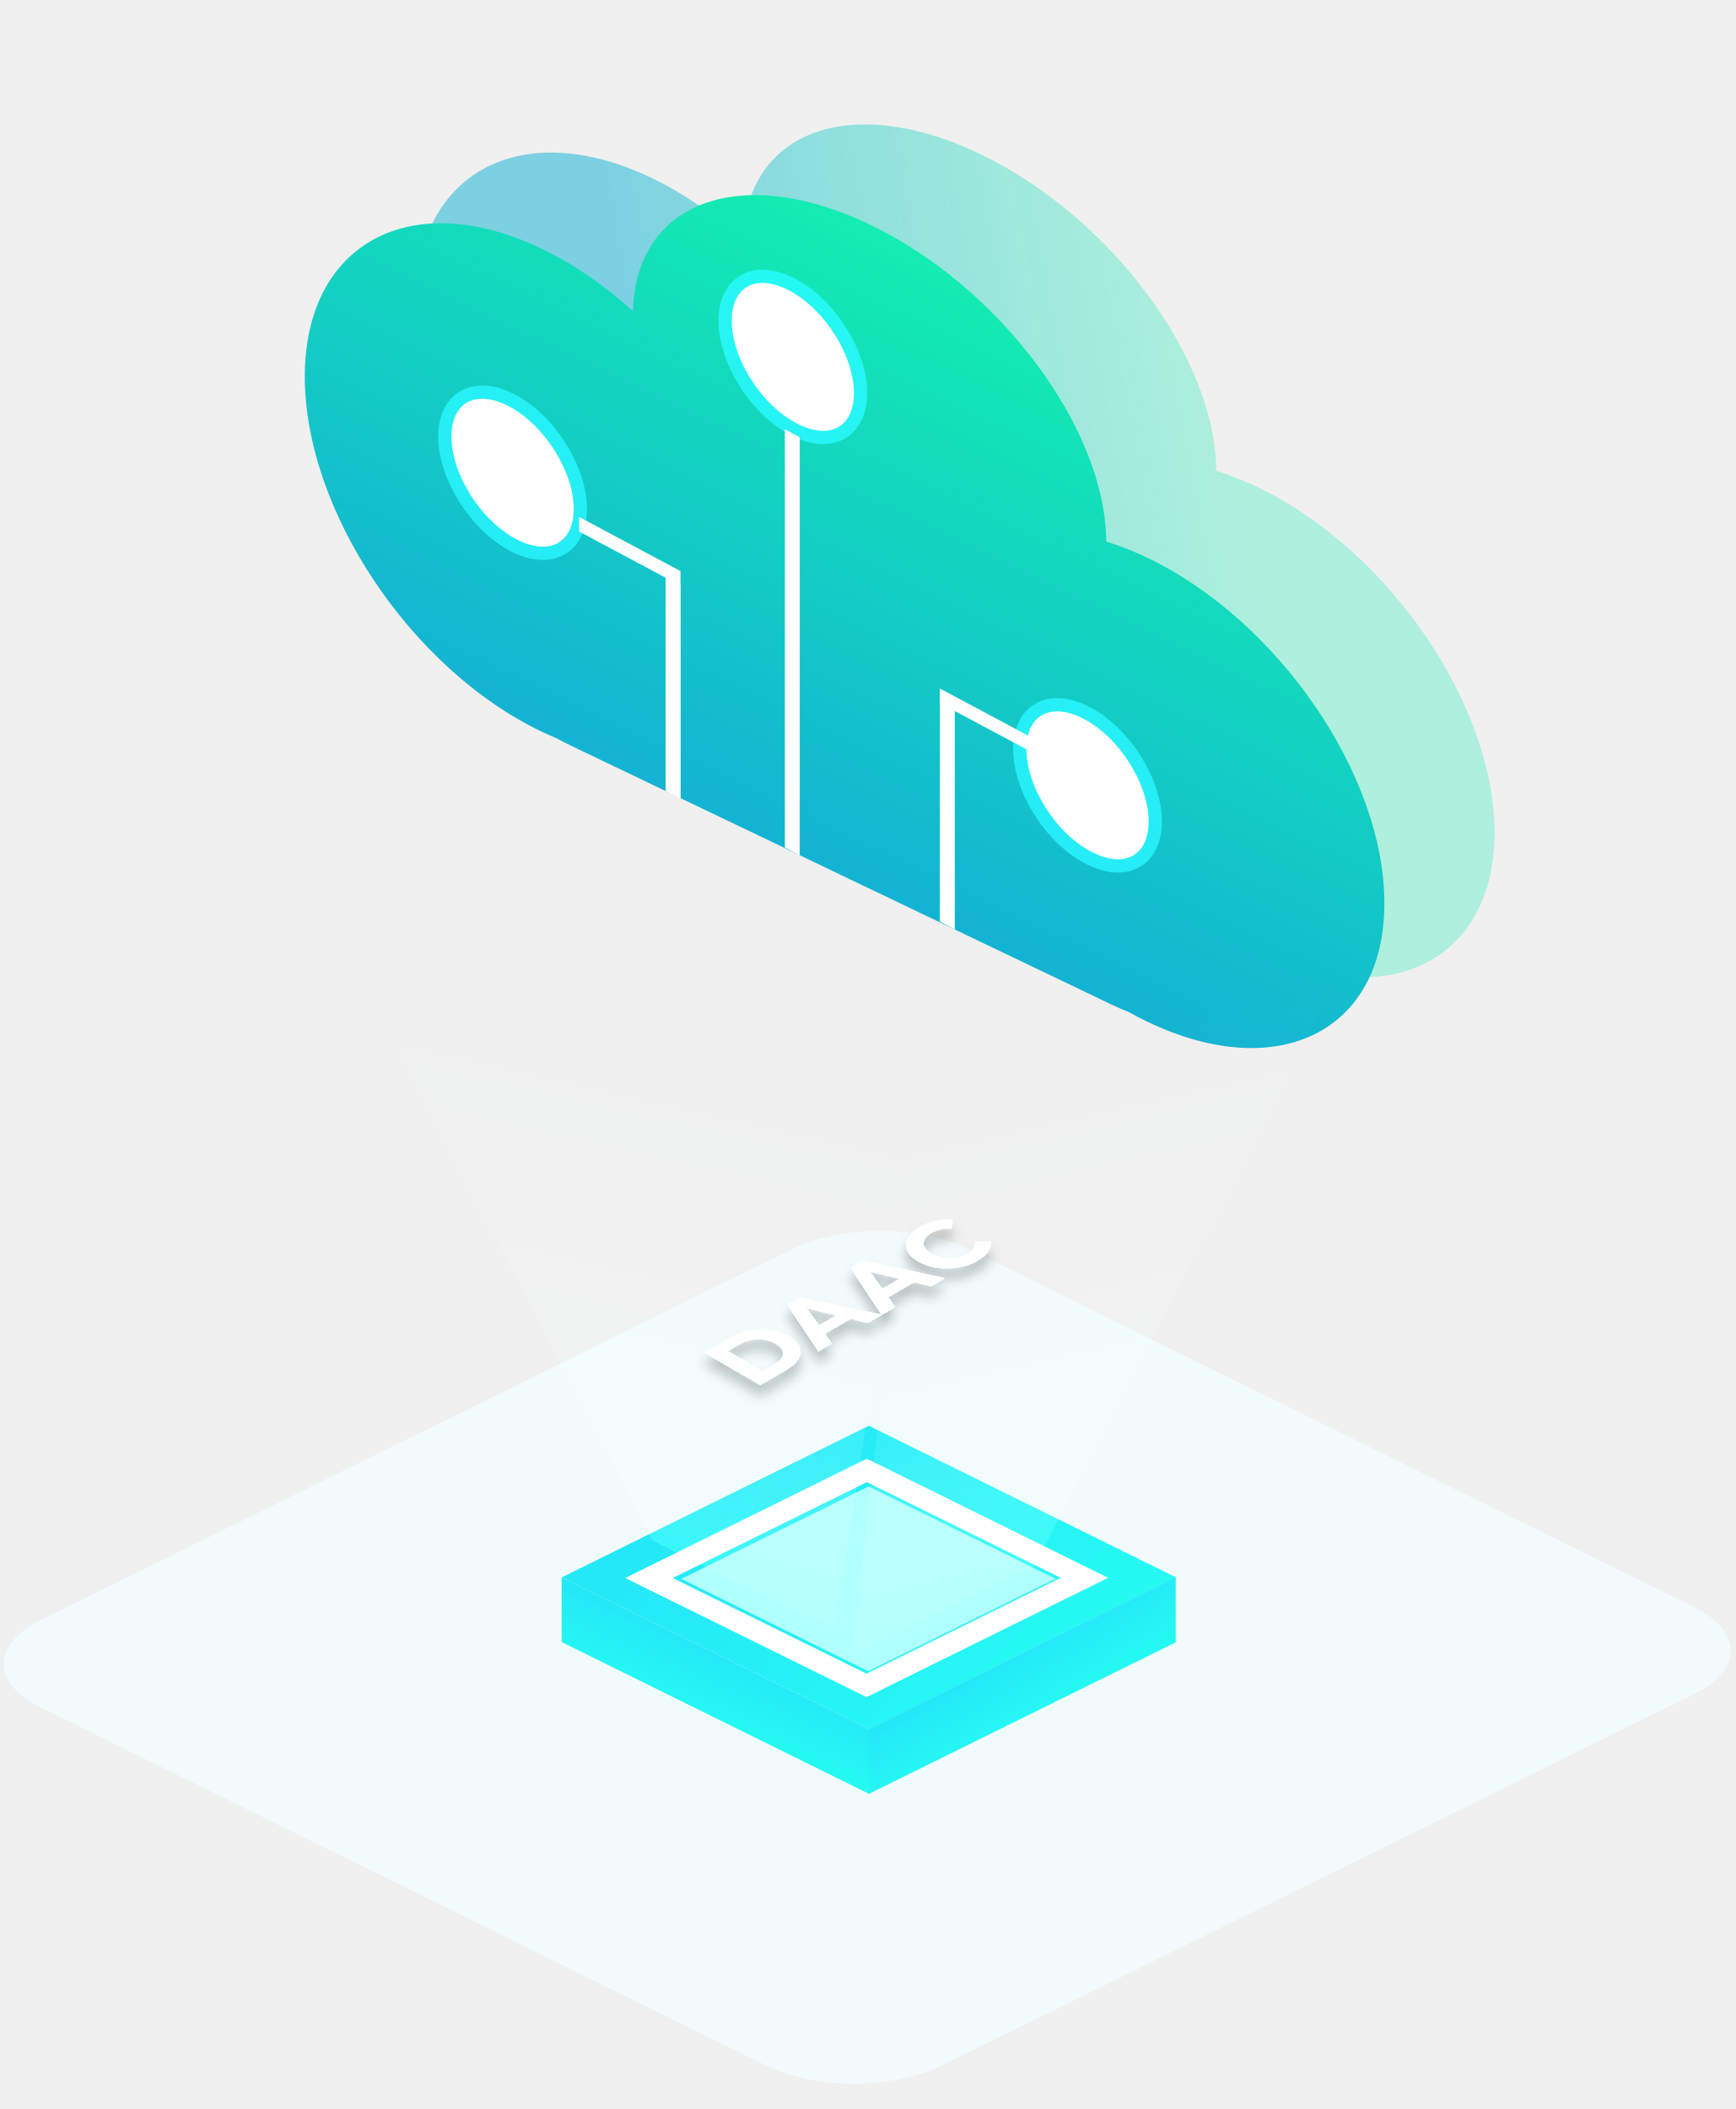
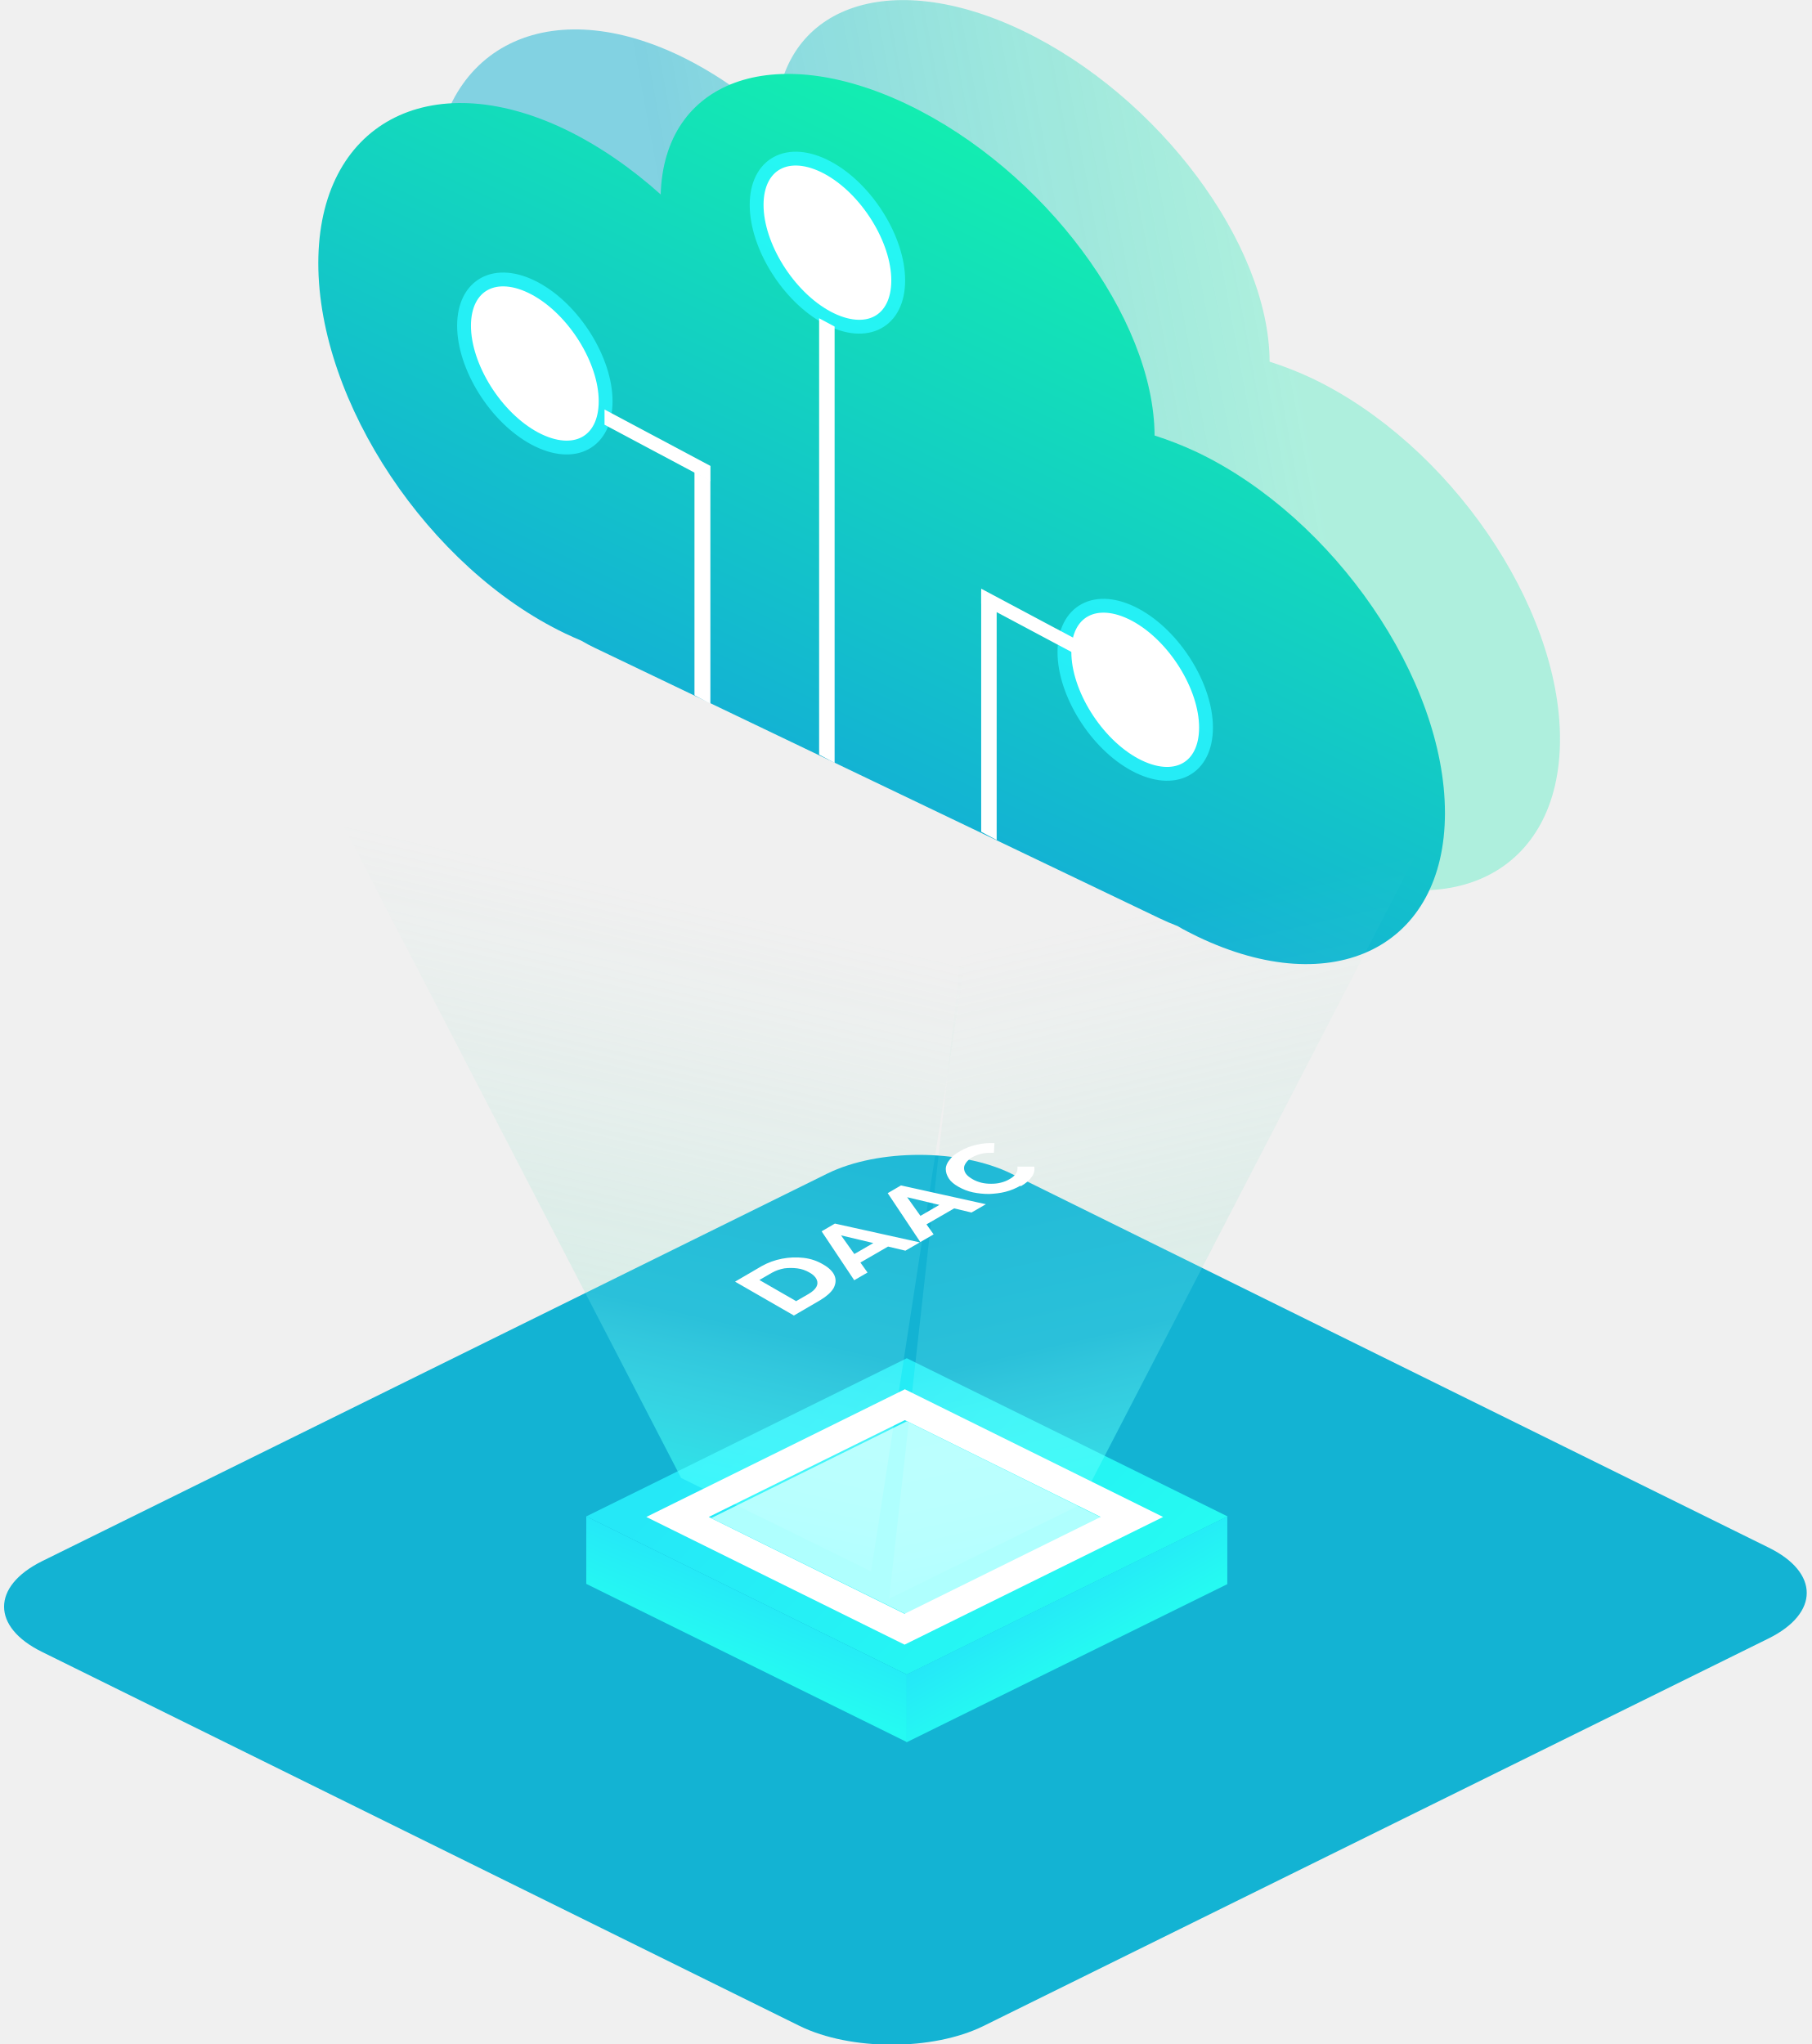
- <svg xmlns="http://www.w3.org/2000/svg" width="655" height="796" viewBox="0 0 655 796" fill="none">
-   <rect width="129.304" height="129.304" transform="matrix(0.89668 -0.44268 0.89668 0.44268 212 595.359)" fill="url(#paint0_linear_153_40)" />
-   <g style="mix-blend-mode:screen">
-     <rect width="78.853" height="78.717" transform="matrix(0.89668 -0.44268 0.89668 0.44268 257.156 595.921)" fill="#A2FFE5" />
-   </g>
-   <rect x="8.967" width="91.707" height="91.571" transform="matrix(0.89668 -0.44268 0.89668 0.44268 236.919 599.549)" stroke="white" stroke-width="10" />
-   <rect width="129.304" height="24.412" transform="matrix(0.89668 0.44268 0 1 212 595.359)" fill="url(#paint1_linear_153_40)" />
-   <rect width="129.304" height="24.506" transform="matrix(0.89668 -0.44268 0 1 327.836 652.599)" fill="url(#paint2_linear_153_40)" />
-   <path fill-rule="evenodd" clip-rule="evenodd" d="M280.476 90.762C281.552 49.426 321.12 34.734 369.774 58.033C418.976 81.595 458.885 135.109 459.094 177.714C464.14 179.266 469.331 181.301 474.629 183.839C524.044 207.502 564.103 265.884 564.103 314.237C564.103 362.591 524.044 382.606 474.629 358.942C472.189 357.773 469.772 356.52 467.381 355.188C465.306 354.381 463.208 353.472 461.089 352.457L256.883 254.667C255.155 253.839 253.44 252.955 251.741 252.016C249.817 251.221 247.877 250.356 245.923 249.42C196.592 225.796 156.602 165.842 156.602 115.508C156.602 65.175 196.592 43.522 245.923 67.145C258.173 73.011 269.847 81.118 280.476 90.762Z" fill="url(#paint3_linear_153_40)" />
-   <g style="mix-blend-mode:screen">
-     <rect width="390.703" height="379.551" rx="37" transform="matrix(0.89668 -0.44268 0.89668 0.44268 -18 627.957)" fill="#13B3D3" />
-   </g>
-   <path fill-rule="evenodd" clip-rule="evenodd" d="M238.921 117.446C239.997 76.11 279.566 61.418 328.22 84.718C377.421 108.279 417.331 161.793 417.54 204.398C422.585 205.95 427.776 207.985 433.075 210.523C482.49 234.187 522.548 292.568 522.548 340.921C522.548 389.275 482.49 409.29 433.075 385.626C430.635 384.457 428.217 383.204 425.826 381.872C423.751 381.065 421.653 380.156 419.535 379.141L215.328 281.351C213.6 280.523 211.885 279.639 210.186 278.7C208.263 277.905 206.323 277.04 204.368 276.104C155.037 252.481 115.047 192.526 115.047 142.193C115.047 91.859 155.037 70.206 204.368 93.829C216.618 99.696 228.292 107.802 238.921 117.446Z" fill="url(#paint4_linear_153_40)" />
-   <g style="mix-blend-mode:screen">
-     <path d="M324.835 148.358C324.835 163.221 313.512 169.476 299.262 161.867C285.013 154.259 273.69 135.913 273.69 121.05C273.69 106.187 285.013 99.933 299.262 107.541C313.512 115.149 324.835 133.495 324.835 148.358Z" fill="white" />
-     <path d="M324.835 148.358C324.835 163.221 313.512 169.476 299.262 161.867C285.013 154.259 273.69 135.913 273.69 121.05C273.69 106.187 285.013 99.933 299.262 107.541C313.512 115.149 324.835 133.495 324.835 148.358Z" stroke="#13B3D3" stroke-width="5" />
-   </g>
-   <g style="mix-blend-mode:screen">
-     <path d="M218.586 195.113L256.851 215.544V221.051L218.586 200.62V195.113Z" fill="white" />
-   </g>
-   <g style="mix-blend-mode:screen">
-     <path d="M354.766 259.862L393.031 280.293V285.8L354.766 265.369V259.862Z" fill="white" />
-   </g>
-   <g style="mix-blend-mode:screen">
-     <path d="M251.227 217.789L256.854 220.794V301.443L251.227 298.439V217.789Z" fill="white" />
-   </g>
-   <g style="mix-blend-mode:screen">
-     <path d="M251.227 217.789L256.854 220.794V301.443L251.227 298.439V217.789Z" fill="white" />
-   </g>
-   <g style="mix-blend-mode:screen">
-     <path d="M354.766 260.903L360.393 263.907V350.822L354.766 347.817V260.903Z" fill="white" />
-   </g>
-   <g style="mix-blend-mode:screen">
-     <path d="M296.242 162.025L301.869 165.03V322.863L296.242 319.858V162.025Z" fill="white" />
-   </g>
-   <g style="mix-blend-mode:screen">
-     <path d="M219.046 192.073C219.046 206.936 207.723 213.19 193.473 205.582C179.224 197.973 167.901 179.628 167.901 164.764C167.901 149.901 179.224 143.647 193.473 151.255C207.723 158.864 219.046 177.209 219.046 192.073Z" fill="white" />
-     <path d="M219.046 192.073C219.046 206.936 207.723 213.19 193.473 205.582C179.224 197.973 167.901 179.628 167.901 164.764C167.901 149.901 179.224 143.647 193.473 151.255C207.723 158.864 219.046 177.209 219.046 192.073Z" stroke="#13B3D3" stroke-width="5" />
-   </g>
-   <g filter="url(#filter0_d_153_40)">
-     <path d="M286.961 522.678L265.743 510.428L275.382 504.863C277.686 503.533 280.161 502.617 282.808 502.115C285.435 501.602 288.032 501.515 290.598 501.853C293.164 502.191 295.529 502.985 297.691 504.233C299.833 505.47 301.207 506.835 301.813 508.328C302.399 509.81 302.258 511.315 301.389 512.843C300.5 514.36 298.903 515.783 296.6 517.113L286.961 522.678ZM287.84 517.515L292.326 514.925C293.74 514.109 294.7 513.251 295.205 512.353C295.71 511.431 295.751 510.521 295.326 509.623C294.922 508.713 294.053 507.873 292.72 507.103C291.366 506.321 289.911 505.82 288.355 505.598C286.799 505.353 285.233 505.382 283.657 505.685C282.081 505.965 280.585 506.514 279.171 507.33L274.685 509.92L287.84 517.515ZM308.918 510.001L297.157 492.291L302.007 489.491L332.712 496.263L327.559 499.238L301.068 492.903L303.007 491.783L313.95 507.096L308.918 510.001ZM309.1 504.646L306.675 501.741L317.587 495.441L322.649 496.823L309.1 504.646ZM332.806 496.209L321.045 478.499L325.895 475.699L356.6 482.472L351.447 485.447L324.955 479.112L326.895 477.992L337.837 493.304L332.806 496.209ZM332.988 490.854L330.563 487.949L341.475 481.649L346.536 483.032L332.988 490.854ZM369.023 475.719C367.386 476.664 365.598 477.393 363.658 477.907C361.718 478.397 359.738 478.653 357.717 478.677C355.696 478.7 353.726 478.496 351.806 478.064C349.907 477.621 348.159 476.938 346.563 476.017C344.966 475.095 343.784 474.086 343.016 472.989C342.268 471.881 341.915 470.743 341.955 469.577C342.016 468.398 342.481 467.255 343.35 466.147C344.198 465.027 345.451 463.988 347.108 463.032C348.947 461.97 350.927 461.2 353.049 460.722C355.171 460.22 357.353 460.033 359.596 460.162L359.354 463.662C357.798 463.603 356.373 463.714 355.08 463.994C353.766 464.263 352.584 464.7 351.534 465.307C350.543 465.878 349.796 466.497 349.291 467.162C348.785 467.827 348.533 468.509 348.533 469.209C348.533 469.909 348.775 470.598 349.26 471.274C349.765 471.939 350.523 472.563 351.534 473.147C352.544 473.73 353.625 474.168 354.777 474.459C355.949 474.739 357.141 474.879 358.353 474.879C359.566 474.879 360.748 474.733 361.9 474.442C363.052 474.15 364.123 473.718 365.113 473.147C366.164 472.54 366.931 471.863 367.416 471.117C367.881 470.358 368.053 469.524 367.932 468.614L373.994 468.474C374.216 469.769 373.903 471.035 373.054 472.272C372.226 473.497 370.882 474.646 369.023 475.719Z" fill="white" />
-   </g>
-   <g style="mix-blend-mode:screen">
-     <path d="M350.824 362.382L581.541 221.872L390.215 591.361L321.562 625.188L350.824 362.382Z" fill="url(#paint5_linear_153_40)" />
-   </g>
-   <g style="mix-blend-mode:screen">
-     <path d="M359 329.5L54.998 212L246.324 581.49L314.977 615.316L359 329.5Z" fill="url(#paint6_linear_153_40)" />
-   </g>
-   <g style="mix-blend-mode:screen">
-     <path d="M436.069 310.061C436.069 324.925 424.746 331.179 410.497 323.57C396.247 315.962 384.924 297.616 384.924 282.753C384.924 267.89 396.247 261.636 410.497 269.244C424.746 276.852 436.069 295.198 436.069 310.061Z" fill="white" />
-     <path d="M436.069 310.061C436.069 324.925 424.746 331.179 410.497 323.57C396.247 315.962 384.924 297.616 384.924 282.753C384.924 267.89 396.247 261.636 410.497 269.244C424.746 276.852 436.069 295.198 436.069 310.061Z" stroke="#13B3D3" stroke-width="5" />
-   </g>
+ <svg xmlns="http://www.w3.org/2000/svg" version="1.1" viewBox="0 0 655 739.2">
  <defs>
-     <filter id="filter0_d_153_40" x="261.383" y="457.992" width="120.398" height="72.896" filterUnits="userSpaceOnUse" color-interpolation-filters="sRGB">
-       <feFlood flood-opacity="0" result="BackgroundImageFix" />
-       <feColorMatrix in="SourceAlpha" type="matrix" values="0 0 0 0 0 0 0 0 0 0 0 0 0 0 0 0 0 0 127 0" result="hardAlpha" />
-       <feOffset dy="4" />
-       <feGaussianBlur stdDeviation="2" />
-       <feComposite in2="hardAlpha" operator="out" />
-       <feColorMatrix type="matrix" values="0 0 0 0 0 0 0 0 0 0 0 0 0 0 0 0 0 0 0.25 0" />
-       <feBlend mode="normal" in2="BackgroundImageFix" result="effect1_dropShadow_153_40" />
-       <feBlend mode="normal" in="SourceGraphic" in2="effect1_dropShadow_153_40" result="shape" />
-     </filter>
-     <linearGradient id="paint0_linear_153_40" x1="41.613" y1="6.13" x2="88.901" y2="142.199" gradientUnits="userSpaceOnUse">
-       <stop stop-color="#13B3D3" />
-       <stop offset="1" stop-color="#13EDB1" />
+     <style>
+       .cls-1 {
+         fill: url(#linear-gradient-5);
+       }
+ 
+       .cls-1, .cls-2 {
+         fill-rule: evenodd;
+       }
+ 
+       .cls-2 {
+         fill: url(#linear-gradient-4);
+       }
+ 
+       .cls-3 {
+         fill: url(#linear-gradient-7);
+       }
+ 
+       .cls-4 {
+         fill: url(#linear-gradient-6);
+       }
+ 
+       .cls-5 {
+         fill: url(#linear-gradient-3);
+       }
+ 
+       .cls-6 {
+         fill: url(#linear-gradient-2);
+       }
+ 
+       .cls-7 {
+         fill: #a2ffe5;
+       }
+ 
+       .cls-8 {
+         fill: url(#linear-gradient);
+       }
+ 
+       .cls-9 {
+         fill: #13b3d3;
+       }
+ 
+       .cls-10 {
+         isolation: isolate;
+       }
+ 
+       .cls-11 {
+         stroke: #fff;
+         stroke-width: 10px;
+       }
+ 
+       .cls-11, .cls-12 {
+         fill: none;
+       }
+ 
+       .cls-13 {
+         fill: #fff;
+       }
+ 
+       .cls-14 {
+         mix-blend-mode: screen;
+       }
+ 
+       .cls-12 {
+         stroke: #13b3d3;
+         stroke-width: 5px;
+       }
+     </style>
+     <linearGradient id="linear-gradient" x1="-165" y1="628.5" x2="-117.7" y2="492.4" gradientTransform="translate(967.8 736.4) rotate(-26.3) scale(1 -.8) skewX(-31.3)" gradientUnits="userSpaceOnUse">
+       <stop offset="0" stop-color="#13b3d3" />
+       <stop offset="1" stop-color="#13edb1" />
    </linearGradient>
-     <linearGradient id="paint1_linear_153_40" x1="41.613" y1="1.157" x2="43.494" y2="29.826" gradientUnits="userSpaceOnUse">
-       <stop stop-color="#13B3D3" />
-       <stop offset="1" stop-color="#13EDB1" />
+     <linearGradient id="linear-gradient-2" x1="85" y1="842.2" x2="86.9" y2="813.5" gradientTransform="translate(193 1380.9) rotate(26.3) scale(1 -.9) skewX(-23.9)" gradientUnits="userSpaceOnUse">
+       <stop offset="0" stop-color="#13b3d3" />
+       <stop offset="1" stop-color="#13edb1" />
    </linearGradient>
-     <linearGradient id="paint2_linear_153_40" x1="41.613" y1="1.162" x2="43.509" y2="29.94" gradientUnits="userSpaceOnUse">
-       <stop stop-color="#13B3D3" />
-       <stop offset="1" stop-color="#13EDB1" />
+     <linearGradient id="linear-gradient-3" x1="85" y1="660.5" x2="86.9" y2="631.7" gradientTransform="translate(308.8 1275.2) rotate(-26.3) scale(1 -.9) skewX(23.9)" gradientUnits="userSpaceOnUse">
+       <stop offset="0" stop-color="#13b3d3" />
+       <stop offset="1" stop-color="#13edb1" />
    </linearGradient>
-     <linearGradient id="paint3_linear_153_40" x1="455.16" y1="98.923" x2="243.165" y2="138.284" gradientUnits="userSpaceOnUse">
-       <stop stop-color="#13EDB1" stop-opacity="0.3" />
-       <stop offset="1" stop-color="#13B3D3" stop-opacity="0.52" />
+     <linearGradient id="linear-gradient-4" x1="472.5" y1="558.5" x2="260.5" y2="519.1" gradientTransform="translate(0 704.1) scale(1 -1)" gradientUnits="userSpaceOnUse">
+       <stop offset="0" stop-color="#13edb1" stop-opacity=".3" />
+       <stop offset="1" stop-color="#13b3d3" stop-opacity=".5" />
    </linearGradient>
-     <linearGradient id="paint4_linear_153_40" x1="318.797" y1="80.205" x2="221.139" y2="284.136" gradientUnits="userSpaceOnUse">
-       <stop stop-color="#13EDB1" />
-       <stop offset="1" stop-color="#13B3D3" />
+     <linearGradient id="linear-gradient-5" x1="381.4" y1="640.9" x2="283.7" y2="436.9" gradientTransform="translate(0 704.1) scale(1 -1)" gradientUnits="userSpaceOnUse">
+       <stop offset="0" stop-color="#13edb1" />
+       <stop offset="1" stop-color="#13b3d3" />
    </linearGradient>
-     <linearGradient id="paint5_linear_153_40" x1="447.747" y1="343.969" x2="501.662" y2="581.108" gradientUnits="userSpaceOnUse">
-       <stop offset="0.148" stop-color="#93E0CB" stop-opacity="0" />
-       <stop offset="0.693" stop-color="#7FE2C7" stop-opacity="0.157" />
-       <stop offset="1" stop-color="#13EDB1" stop-opacity="0.76" />
+     <linearGradient id="linear-gradient-6" x1="434.2" y1="404" x2="488.1" y2="166.8" gradientTransform="translate(0 704.1) scale(1 -1)" gradientUnits="userSpaceOnUse">
+       <stop offset=".1" stop-color="#93e0cb" stop-opacity="0" />
+       <stop offset=".7" stop-color="#7fe2c7" stop-opacity=".2" />
+       <stop offset="1" stop-color="#13edb1" stop-opacity=".8" />
    </linearGradient>
-     <linearGradient id="paint6_linear_153_40" x1="188.792" y1="334.098" x2="134.876" y2="571.236" gradientUnits="userSpaceOnUse">
-       <stop offset="0.148" stop-color="#93E0CB" stop-opacity="0" />
-       <stop offset="0.693" stop-color="#7FE2C7" stop-opacity="0.157" />
-       <stop offset="1" stop-color="#13EDB1" stop-opacity="0.76" />
+     <linearGradient id="linear-gradient-7" x1="202.4" y1="413.8" x2="148.5" y2="176.7" gradientTransform="translate(0 704.1) scale(1 -1)" gradientUnits="userSpaceOnUse">
+       <stop offset=".1" stop-color="#93e0cb" stop-opacity="0" />
+       <stop offset=".7" stop-color="#7fe2c7" stop-opacity=".2" />
+       <stop offset="1" stop-color="#13edb1" stop-opacity=".8" />
    </linearGradient>
  </defs>
+   <g class="cls-10">
+     <g id="Layer_1">
+       <polygon class="cls-8" points="212 548.4 327.9 491.2 443.9 548.4 327.9 605.6 212 548.4" />
+       <g class="cls-14">
+         <polygon class="cls-7" points="257.2 549 327.9 514 398.4 548.9 327.7 583.8 257.2 549" />
+       </g>
+       <polygon class="cls-11" points="245 548.6 327.2 508 409.3 548.6 327.1 589.2 245 548.6" />
+       <polygon class="cls-6" points="212 548.4 327.9 605.6 327.9 630 212 572.8 212 548.4" />
+       <polygon class="cls-5" points="327.8 605.6 443.8 548.4 443.8 572.9 327.8 630.1 327.8 605.6" />
+       <path class="cls-2" d="M280.5,43.8c1.1-41.3,40.6-56,89.3-32.7,49.2,23.6,89.1,77.1,89.3,119.7,5,1.6,10.2,3.6,15.5,6.1,49.4,23.7,89.5,82,89.5,130.4s-40.1,68.4-89.5,44.7c-2.4-1.2-4.9-2.4-7.2-3.8-2.1-.8-4.2-1.7-6.3-2.7l-204.2-97.8c-1.7-.8-3.4-1.7-5.1-2.7-1.9-.8-3.9-1.7-5.8-2.6-49.3-23.6-89.3-83.6-89.3-133.9S196.6-3.4,245.9,20.2c12.2,5.9,23.9,14,34.6,23.6Z" />
+       <g class="cls-14">
+         <path class="cls-9" d="M15.2,564.6l284-140.2c18.3-9,48-9,66.4,0l274,135.3c18.3,9,18.3,23.7,0,32.8l-284,140.2c-18.3,9-48,9-66.4,0L15.2,597.4c-18.3-9-18.3-23.7,0-32.8Z" />
+       </g>
+       <path class="cls-1" d="M238.9,70.5c1.1-41.3,40.6-56,89.3-32.7,49.2,23.6,89.1,77.1,89.3,119.7,5,1.6,10.2,3.6,15.5,6.1,49.4,23.7,89.5,82,89.5,130.4s-40.1,68.4-89.5,44.7c-2.4-1.2-4.9-2.4-7.2-3.8-2.1-.8-4.2-1.7-6.3-2.7l-204.2-97.8c-1.7-.8-3.4-1.7-5.1-2.7-1.9-.8-3.9-1.7-5.8-2.6-49.3-23.6-89.3-83.6-89.3-133.9s40-72,89.3-48.4c12.2,5.9,23.9,14,34.6,23.6Z" />
+       <g class="cls-14">
+         <path class="cls-13" d="M324.8,101.4c0,14.9-11.3,21.1-25.6,13.5-14.2-7.6-25.6-26-25.6-40.8s11.3-21.1,25.6-13.5c14.2,7.6,25.6,26,25.6,40.8Z" />
+         <path class="cls-12" d="M324.8,101.4c0,14.9-11.3,21.1-25.6,13.5-14.2-7.6-25.6-26-25.6-40.8s11.3-21.1,25.6-13.5c14.2,7.6,25.6,26,25.6,40.8Z" />
+       </g>
+       <g class="cls-14">
+         <path class="cls-13" d="M218.6,148.1l38.3,20.4v5.5l-38.3-20.4v-5.5Z" />
+       </g>
+       <g class="cls-14">
+         <path class="cls-13" d="M354.8,212.9l38.3,20.4v5.5l-38.3-20.4v-5.5Z" />
+       </g>
+       <g class="cls-14">
+         <path class="cls-13" d="M251.2,170.8l5.6,3v80.6l-5.6-3v-80.6Z" />
+       </g>
+       <g class="cls-14">
+         <path class="cls-13" d="M251.2,170.8l5.6,3v80.6l-5.6-3v-80.6Z" />
+       </g>
+       <g class="cls-14">
+         <path class="cls-13" d="M354.8,213.9l5.6,3v86.9l-5.6-3v-86.9Z" />
+       </g>
+       <g class="cls-14">
+         <path class="cls-13" d="M296.2,115.1l5.6,3v157.8l-5.6-3V115.1Z" />
+       </g>
+       <g class="cls-14">
+         <path class="cls-13" d="M219,145.1c0,14.9-11.3,21.1-25.6,13.5-14.2-7.6-25.6-26-25.6-40.8s11.3-21.1,25.6-13.5c14.2,7.6,25.6,26,25.6,40.8Z" />
+         <path class="cls-12" d="M219,145.1c0,14.9-11.3,21.1-25.6,13.5-14.2-7.6-25.6-26-25.6-40.8s11.3-21.1,25.6-13.5c14.2,7.6,25.6,26,25.6,40.8Z" />
+       </g>
+       <path class="cls-13" d="M287,475.7l-21.2-12.2,9.6-5.6c2.3-1.3,4.8-2.2,7.4-2.7,2.6-.5,5.2-.6,7.8-.3,2.6.3,4.9,1.1,7.1,2.4,2.1,1.2,3.5,2.6,4.1,4.1.6,1.5.4,3-.4,4.5-.9,1.5-2.5,2.9-4.8,4.3l-9.6,5.6ZM287.8,470.6l4.5-2.6c1.4-.8,2.4-1.7,2.9-2.6.5-.9.5-1.8.1-2.7-.4-.9-1.3-1.8-2.6-2.5-1.4-.8-2.8-1.3-4.4-1.5-1.6-.2-3.1-.2-4.7,0-1.6.3-3.1.8-4.5,1.6l-4.5,2.6,13.2,7.6ZM308.9,463l-11.8-17.7,4.8-2.8,30.7,6.8-5.2,3-26.5-6.3,1.9-1.1,10.9,15.3-5,2.9ZM309.1,457.7l-2.4-2.9,10.9-6.3,5.1,1.4-13.5,7.8ZM332.8,449.2l-11.8-17.7,4.8-2.8,30.7,6.8-5.2,3-26.5-6.3,1.9-1.1,10.9,15.3-5,2.9ZM333,443.9l-2.4-2.9,10.9-6.3,5.1,1.4-13.5,7.8ZM369,428.8c-1.6.9-3.4,1.7-5.4,2.2-1.9.5-3.9.7-5.9.8-2,0-4-.2-5.9-.6-1.9-.4-3.6-1.1-5.2-2-1.6-.9-2.8-1.9-3.5-3-.7-1.1-1.1-2.2-1.1-3.4,0-1.2.5-2.3,1.4-3.4.8-1.1,2.1-2.2,3.8-3.1,1.8-1.1,3.8-1.8,5.9-2.3,2.1-.5,4.3-.7,6.5-.6l-.2,3.5c-1.6,0-3,0-4.3.3-1.3.3-2.5.7-3.5,1.3-1,.6-1.7,1.2-2.2,1.9-.5.7-.8,1.3-.8,2s.2,1.4.7,2.1c.5.7,1.3,1.3,2.3,1.9,1,.6,2.1,1,3.2,1.3,1.2.3,2.4.4,3.6.4s2.4-.1,3.5-.4c1.2-.3,2.2-.7,3.2-1.3,1.1-.6,1.8-1.3,2.3-2,.5-.8.6-1.6.5-2.5h6.1c.2,1.2,0,2.4-.9,3.7-.8,1.2-2.2,2.4-4,3.4Z" />
+       <g class="cls-14">
+         <path class="cls-4" d="M350.8,315.4l230.7-140.5-191.3,369.5-68.7,33.8,29.3-262.8Z" />
+       </g>
+       <g class="cls-14">
+         <path class="cls-3" d="M359,282.5L55,165l191.3,369.5,68.7,33.8,44-285.8Z" />
+       </g>
+       <g class="cls-14">
+         <path class="cls-13" d="M436.1,263.1c0,14.9-11.3,21.1-25.6,13.5-14.2-7.6-25.6-26-25.6-40.8s11.3-21.1,25.6-13.5c14.2,7.6,25.6,26,25.6,40.8Z" />
+         <path class="cls-12" d="M436.1,263.1c0,14.9-11.3,21.1-25.6,13.5-14.2-7.6-25.6-26-25.6-40.8s11.3-21.1,25.6-13.5c14.2,7.6,25.6,26,25.6,40.8Z" />
+       </g>
+     </g>
+   </g>
</svg>
